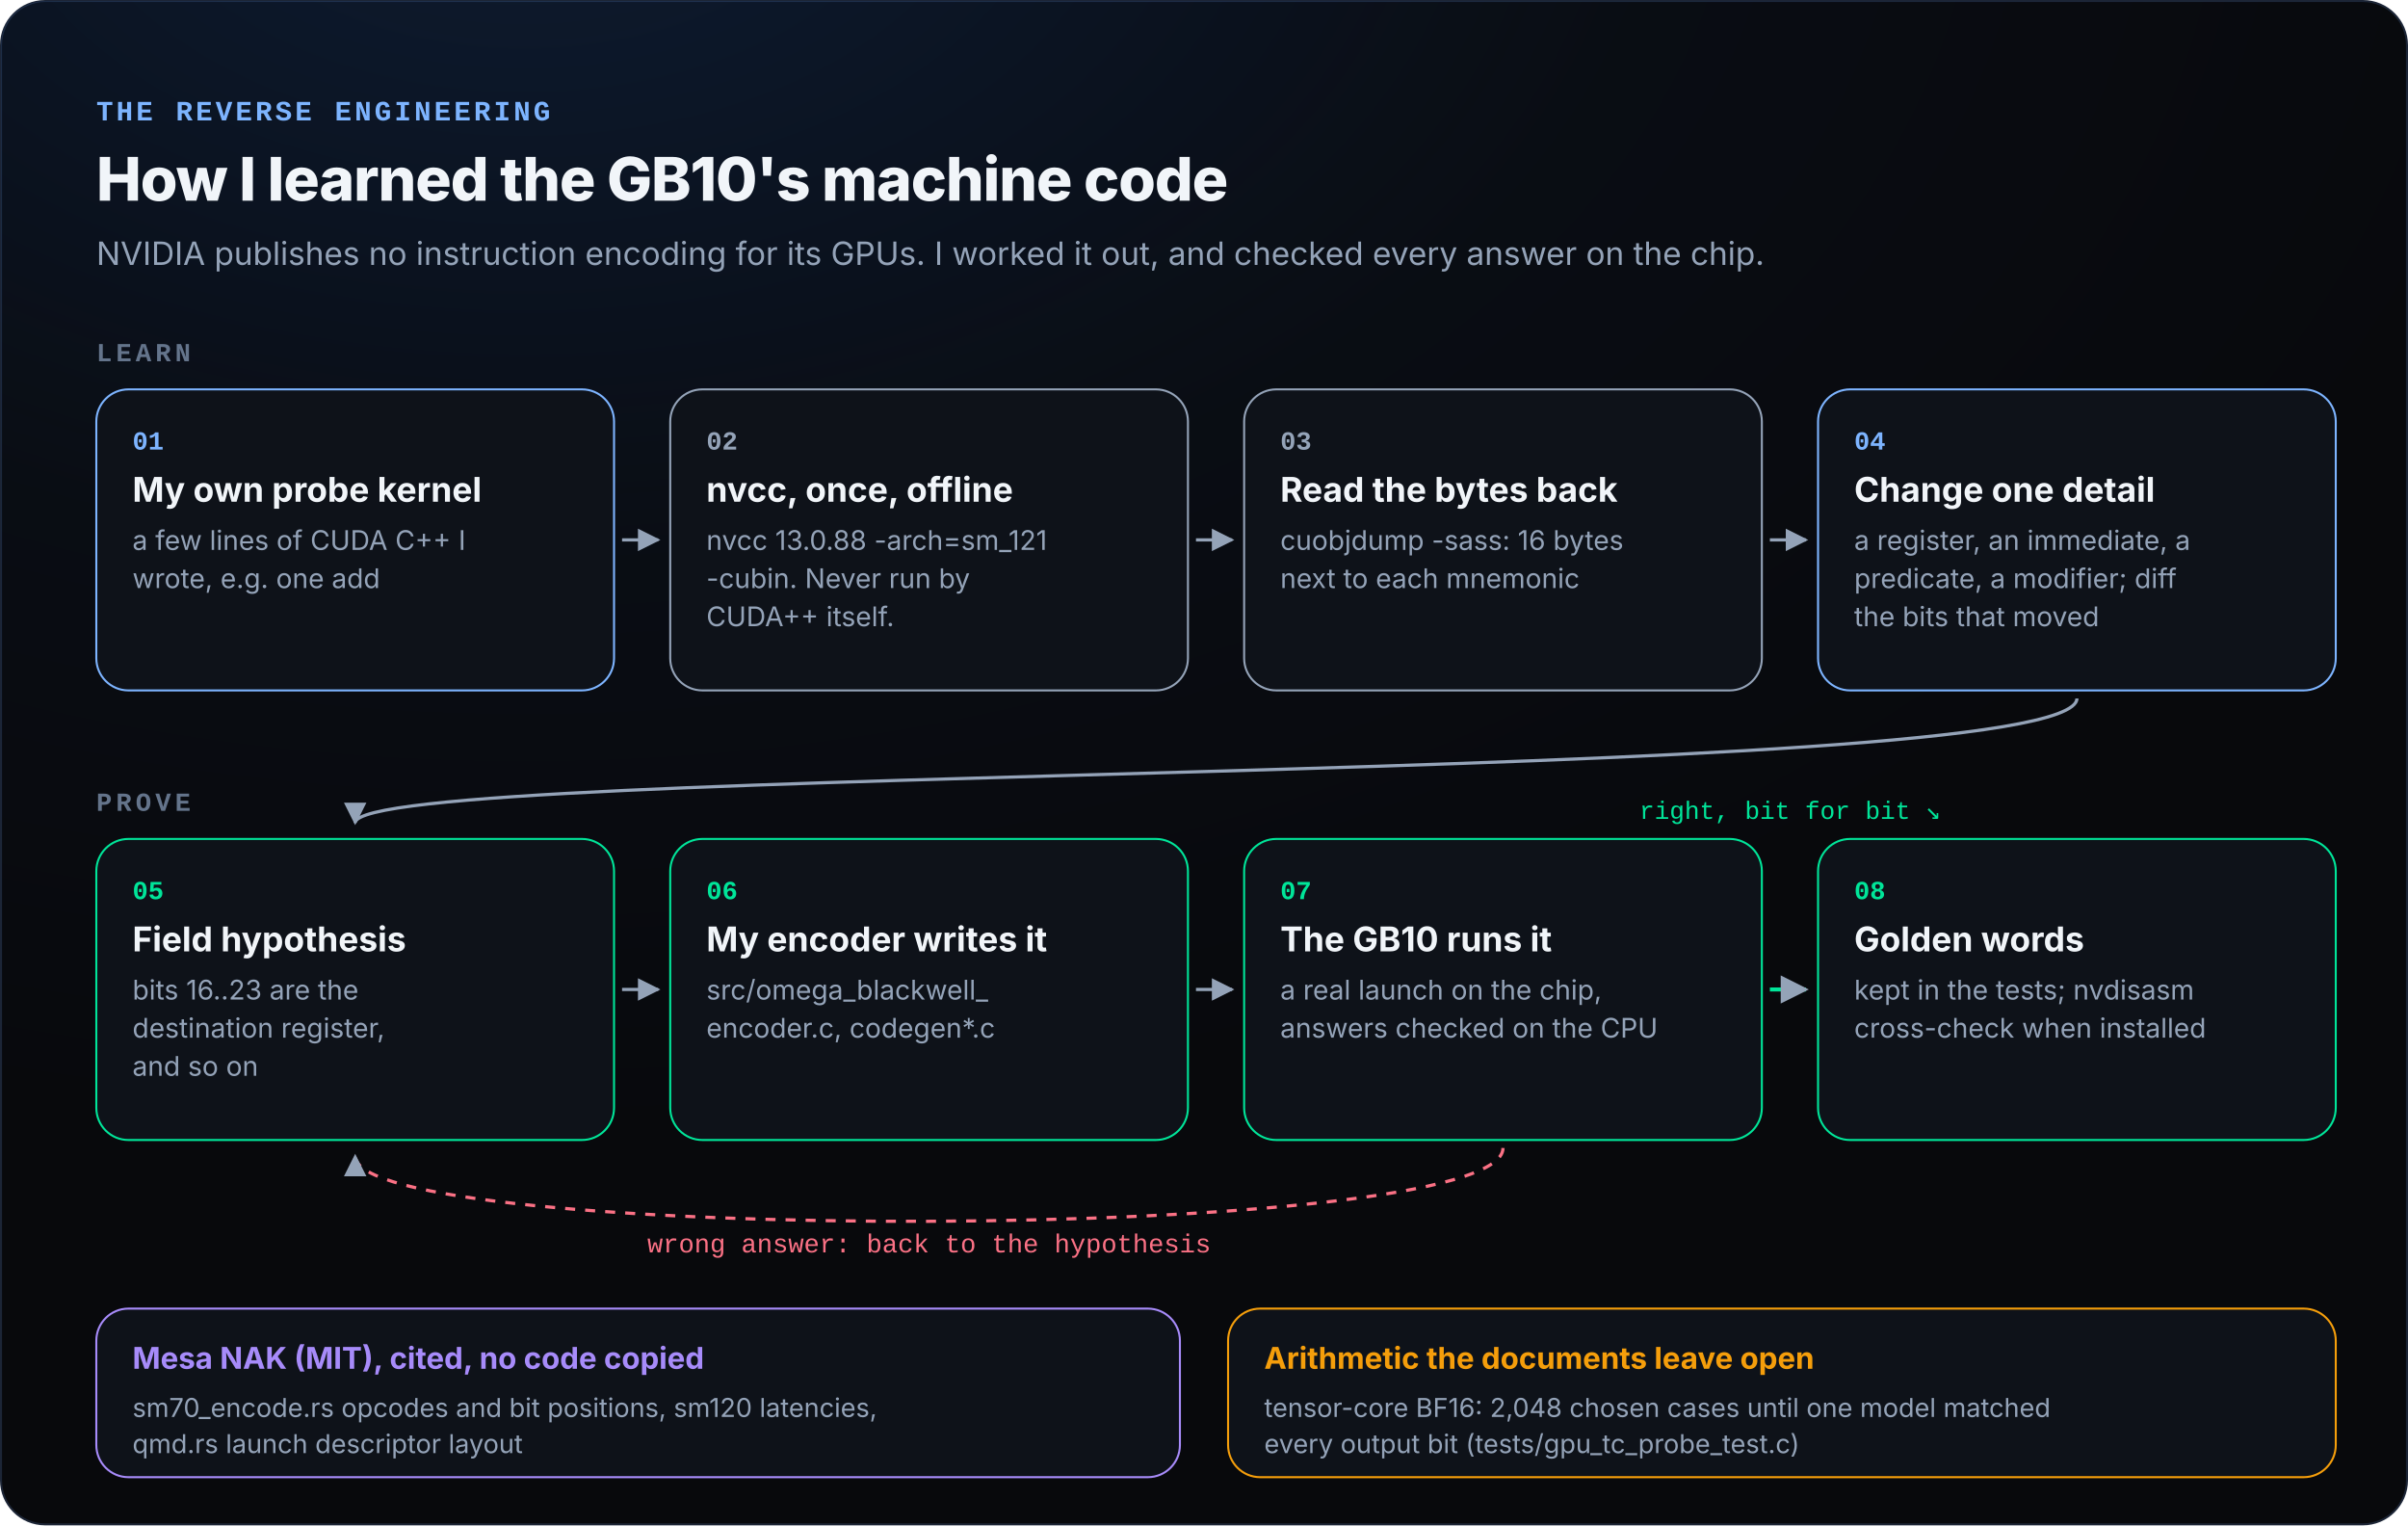
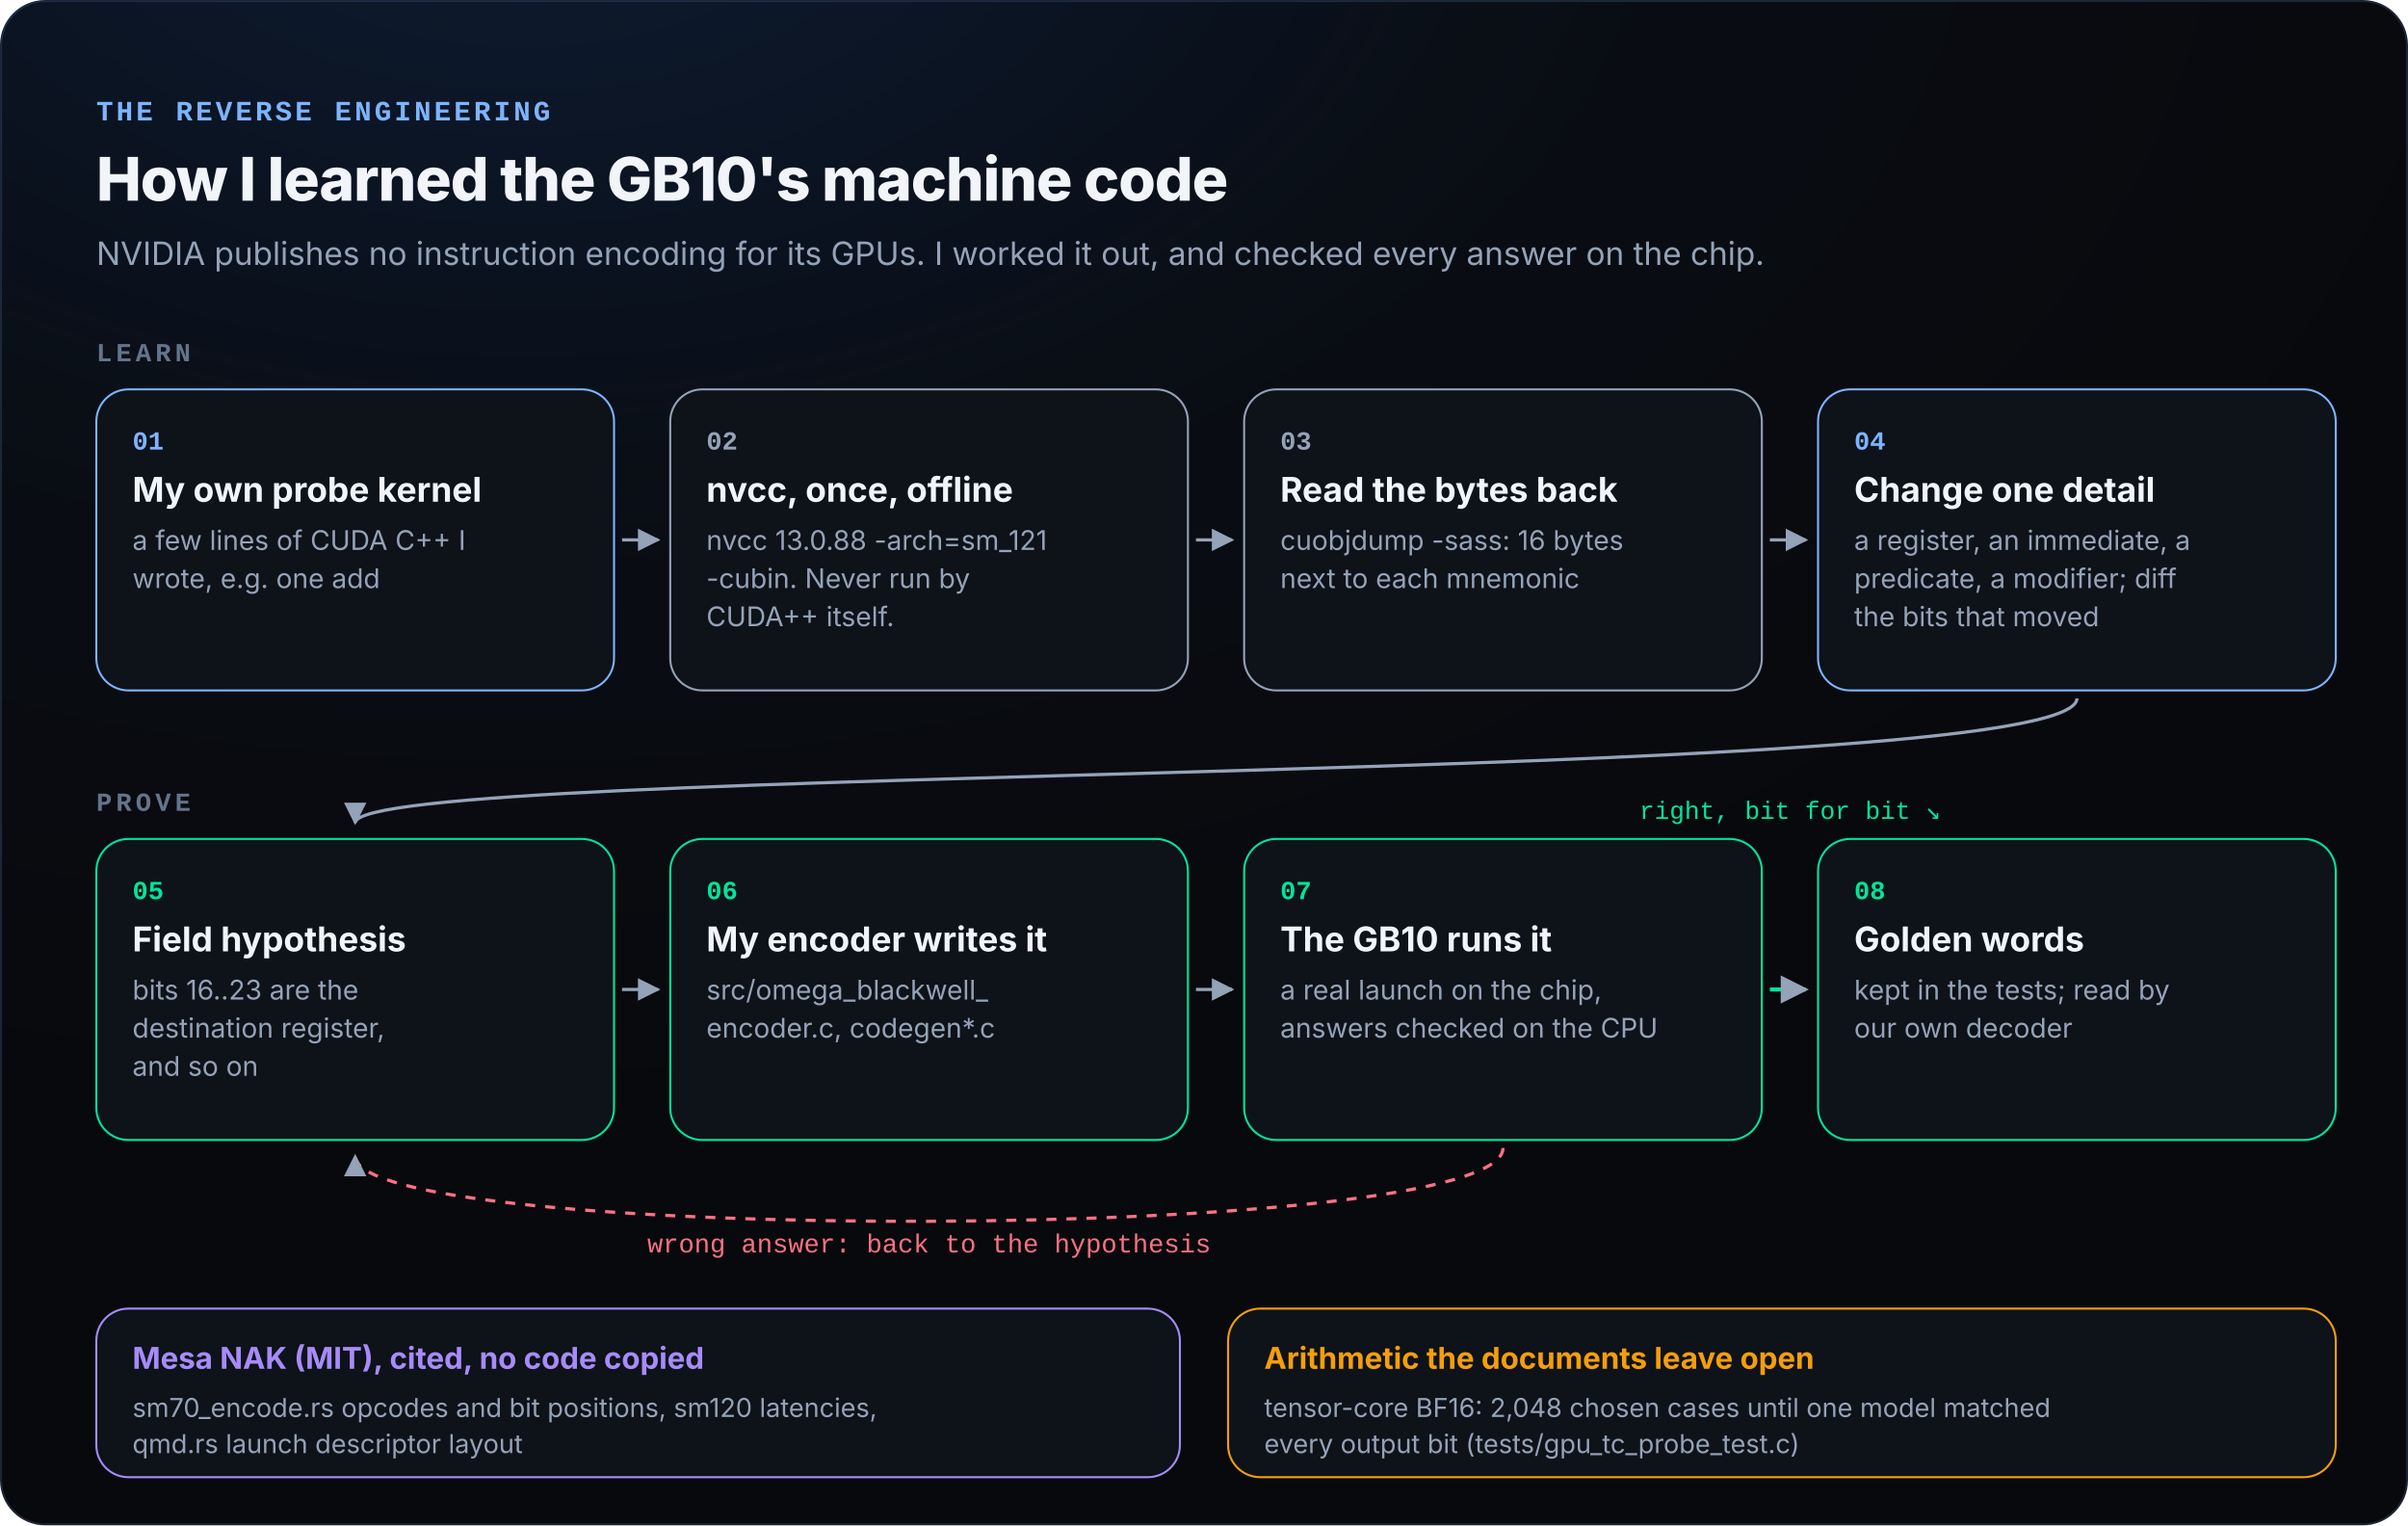
<svg xmlns="http://www.w3.org/2000/svg" width="1200" height="760" viewBox="0 0 1200 760" role="img" aria-labelledby="t d">
  <defs>
    <radialGradient id="glow" cx="22%" cy="-10%" r="85%">
      <stop offset="0" stop-color="#2d7ff9" stop-opacity="0.16" />
      <stop offset="0.55" stop-color="#2d7ff9" stop-opacity="0.03" />
      <stop offset="1" stop-color="#2d7ff9" stop-opacity="0" />
    </radialGradient>
    <radialGradient id="glow2" cx="92%" cy="8%" r="45%">
      <stop offset="0" stop-color="#00e599" stop-opacity="0.08" />
      <stop offset="1" stop-color="#00e599" stop-opacity="0" />
    </radialGradient>
    <marker id="arrow" viewBox="0 0 10 10" refX="9" refY="5" markerWidth="7" markerHeight="7" orient="auto-start-reverse">
      <path d="M0 0 L10 5 L0 10 z" fill="#94a3b8" />
    </marker>
  </defs>
  <rect x="0.5" y="0.5" width="1199.0" height="759.0" rx="22" fill="#08090c" stroke="#1c2536" stroke-width="1.0" />
  <rect x="0.5" y="0.5" width="1199.0" height="759.0" rx="22" fill="url(#glow)" stroke="none" stroke-width="1.0" />
  <text x="48.0" y="60.0" font-family="ui-monospace, SFMono-Regular, Menlo, Consolas, 'Liberation Mono', monospace" font-size="14" font-weight="600" fill="#7db4ff" text-anchor="start" letter-spacing="1.5">THE REVERSE ENGINEERING</text>
  <text x="48.0" y="100.0" font-family="Inter, ui-sans-serif, -apple-system, 'Segoe UI', Helvetica, Arial, sans-serif" font-size="30" font-weight="800" fill="#f1f5f9" text-anchor="start" letter-spacing="-0.5">How I learned the GB10's machine code</text>
  <text x="48.0" y="132.0" font-family="Inter, ui-sans-serif, -apple-system, 'Segoe UI', Helvetica, Arial, sans-serif" font-size="16" font-weight="400" fill="#94a3b8" text-anchor="start">NVIDIA publishes no instruction encoding for its GPUs. I worked it out, and checked every answer on the chip.</text>
  <text x="48.0" y="180.0" font-family="ui-monospace, SFMono-Regular, Menlo, Consolas, 'Liberation Mono', monospace" font-size="13" font-weight="700" fill="#64748b" text-anchor="start" letter-spacing="2">LEARN</text>
  <rect x="48.0" y="194.0" width="258.0" height="150.0" rx="16.0" fill="#0e1219" stroke="#7db4ff" stroke-width="1.0" />
  <text x="66.0" y="224.0" font-family="ui-monospace, SFMono-Regular, Menlo, Consolas, 'Liberation Mono', monospace" font-size="13" font-weight="700" fill="#7db4ff" text-anchor="start">01</text>
  <text x="66.0" y="250.0" font-family="Inter, ui-sans-serif, -apple-system, 'Segoe UI', Helvetica, Arial, sans-serif" font-size="17" font-weight="700" fill="#f1f5f9" text-anchor="start">My own probe kernel</text>
  <text x="66.0" y="274.0" font-family="Inter, ui-sans-serif, -apple-system, 'Segoe UI', Helvetica, Arial, sans-serif" font-size="13.5" font-weight="400" fill="#94a3b8" text-anchor="start">a few lines of CUDA C++ I</text>
  <text x="66.0" y="293.0" font-family="Inter, ui-sans-serif, -apple-system, 'Segoe UI', Helvetica, Arial, sans-serif" font-size="13.5" font-weight="400" fill="#94a3b8" text-anchor="start">wrote, e.g. one add</text>
  <rect x="334.0" y="194.0" width="258.0" height="150.0" rx="16.0" fill="#0e1219" stroke="#94a3b8" stroke-width="1.0" />
  <text x="352.0" y="224.0" font-family="ui-monospace, SFMono-Regular, Menlo, Consolas, 'Liberation Mono', monospace" font-size="13" font-weight="700" fill="#94a3b8" text-anchor="start">02</text>
  <text x="352.0" y="250.0" font-family="Inter, ui-sans-serif, -apple-system, 'Segoe UI', Helvetica, Arial, sans-serif" font-size="17" font-weight="700" fill="#f1f5f9" text-anchor="start">nvcc, once, offline</text>
  <text x="352.0" y="274.0" font-family="Inter, ui-sans-serif, -apple-system, 'Segoe UI', Helvetica, Arial, sans-serif" font-size="13.5" font-weight="400" fill="#94a3b8" text-anchor="start">nvcc 13.0.88 -arch=sm_121</text>
  <text x="352.0" y="293.0" font-family="Inter, ui-sans-serif, -apple-system, 'Segoe UI', Helvetica, Arial, sans-serif" font-size="13.5" font-weight="400" fill="#94a3b8" text-anchor="start">-cubin. Never run by</text>
  <text x="352.0" y="312.0" font-family="Inter, ui-sans-serif, -apple-system, 'Segoe UI', Helvetica, Arial, sans-serif" font-size="13.5" font-weight="400" fill="#94a3b8" text-anchor="start">CUDA++ itself.</text>
  <rect x="620.0" y="194.0" width="258.0" height="150.0" rx="16.0" fill="#0e1219" stroke="#94a3b8" stroke-width="1.0" />
  <text x="638.0" y="224.0" font-family="ui-monospace, SFMono-Regular, Menlo, Consolas, 'Liberation Mono', monospace" font-size="13" font-weight="700" fill="#94a3b8" text-anchor="start">03</text>
  <text x="638.0" y="250.0" font-family="Inter, ui-sans-serif, -apple-system, 'Segoe UI', Helvetica, Arial, sans-serif" font-size="17" font-weight="700" fill="#f1f5f9" text-anchor="start">Read the bytes back</text>
  <text x="638.0" y="274.0" font-family="Inter, ui-sans-serif, -apple-system, 'Segoe UI', Helvetica, Arial, sans-serif" font-size="13.5" font-weight="400" fill="#94a3b8" text-anchor="start">cuobjdump -sass: 16 bytes</text>
  <text x="638.0" y="293.0" font-family="Inter, ui-sans-serif, -apple-system, 'Segoe UI', Helvetica, Arial, sans-serif" font-size="13.5" font-weight="400" fill="#94a3b8" text-anchor="start">next to each mnemonic</text>
  <rect x="906.0" y="194.0" width="258.0" height="150.0" rx="16.0" fill="#0e1219" stroke="#7db4ff" stroke-width="1.0" />
  <text x="924.0" y="224.0" font-family="ui-monospace, SFMono-Regular, Menlo, Consolas, 'Liberation Mono', monospace" font-size="13" font-weight="700" fill="#7db4ff" text-anchor="start">04</text>
  <text x="924.0" y="250.0" font-family="Inter, ui-sans-serif, -apple-system, 'Segoe UI', Helvetica, Arial, sans-serif" font-size="17" font-weight="700" fill="#f1f5f9" text-anchor="start">Change one detail</text>
  <text x="924.0" y="274.0" font-family="Inter, ui-sans-serif, -apple-system, 'Segoe UI', Helvetica, Arial, sans-serif" font-size="13.5" font-weight="400" fill="#94a3b8" text-anchor="start">a register, an immediate, a</text>
  <text x="924.0" y="293.0" font-family="Inter, ui-sans-serif, -apple-system, 'Segoe UI', Helvetica, Arial, sans-serif" font-size="13.5" font-weight="400" fill="#94a3b8" text-anchor="start">predicate, a modifier; diff</text>
  <text x="924.0" y="312.0" font-family="Inter, ui-sans-serif, -apple-system, 'Segoe UI', Helvetica, Arial, sans-serif" font-size="13.5" font-weight="400" fill="#94a3b8" text-anchor="start">the bits that moved</text>
  <line x1="310.0" y1="269.0" x2="328.0" y2="269.0" stroke="#94a3b8" stroke-width="1.6" marker-end="url(#arrow)" />
  <line x1="596.0" y1="269.0" x2="614.0" y2="269.0" stroke="#94a3b8" stroke-width="1.6" marker-end="url(#arrow)" />
  <line x1="882.0" y1="269.0" x2="900.0" y2="269.0" stroke="#94a3b8" stroke-width="1.6" marker-end="url(#arrow)" />
  <text x="48.0" y="404.0" font-family="ui-monospace, SFMono-Regular, Menlo, Consolas, 'Liberation Mono', monospace" font-size="13" font-weight="700" fill="#64748b" text-anchor="start" letter-spacing="2">PROVE</text>
  <rect x="48.0" y="418.0" width="258.0" height="150.0" rx="16.0" fill="#0e1219" stroke="#00e599" stroke-width="1.0" />
  <text x="66.0" y="448.0" font-family="ui-monospace, SFMono-Regular, Menlo, Consolas, 'Liberation Mono', monospace" font-size="13" font-weight="700" fill="#00e599" text-anchor="start">05</text>
  <text x="66.0" y="474.0" font-family="Inter, ui-sans-serif, -apple-system, 'Segoe UI', Helvetica, Arial, sans-serif" font-size="17" font-weight="700" fill="#f1f5f9" text-anchor="start">Field hypothesis</text>
  <text x="66.0" y="498.0" font-family="Inter, ui-sans-serif, -apple-system, 'Segoe UI', Helvetica, Arial, sans-serif" font-size="13.5" font-weight="400" fill="#94a3b8" text-anchor="start">bits 16..23 are the</text>
  <text x="66.0" y="517.0" font-family="Inter, ui-sans-serif, -apple-system, 'Segoe UI', Helvetica, Arial, sans-serif" font-size="13.5" font-weight="400" fill="#94a3b8" text-anchor="start">destination register,</text>
  <text x="66.0" y="536.0" font-family="Inter, ui-sans-serif, -apple-system, 'Segoe UI', Helvetica, Arial, sans-serif" font-size="13.5" font-weight="400" fill="#94a3b8" text-anchor="start">and so on</text>
  <rect x="334.0" y="418.0" width="258.0" height="150.0" rx="16.0" fill="#0e1219" stroke="#00e599" stroke-width="1.0" />
  <text x="352.0" y="448.0" font-family="ui-monospace, SFMono-Regular, Menlo, Consolas, 'Liberation Mono', monospace" font-size="13" font-weight="700" fill="#00e599" text-anchor="start">06</text>
  <text x="352.0" y="474.0" font-family="Inter, ui-sans-serif, -apple-system, 'Segoe UI', Helvetica, Arial, sans-serif" font-size="17" font-weight="700" fill="#f1f5f9" text-anchor="start">My encoder writes it</text>
  <text x="352.0" y="498.0" font-family="Inter, ui-sans-serif, -apple-system, 'Segoe UI', Helvetica, Arial, sans-serif" font-size="13.5" font-weight="400" fill="#94a3b8" text-anchor="start">src/omega_blackwell_</text>
  <text x="352.0" y="517.0" font-family="Inter, ui-sans-serif, -apple-system, 'Segoe UI', Helvetica, Arial, sans-serif" font-size="13.5" font-weight="400" fill="#94a3b8" text-anchor="start">encoder.c, codegen*.c</text>
  <rect x="620.0" y="418.0" width="258.0" height="150.0" rx="16.0" fill="#0e1219" stroke="#00e599" stroke-width="1.0" />
  <text x="638.0" y="448.0" font-family="ui-monospace, SFMono-Regular, Menlo, Consolas, 'Liberation Mono', monospace" font-size="13" font-weight="700" fill="#00e599" text-anchor="start">07</text>
  <text x="638.0" y="474.0" font-family="Inter, ui-sans-serif, -apple-system, 'Segoe UI', Helvetica, Arial, sans-serif" font-size="17" font-weight="700" fill="#f1f5f9" text-anchor="start">The GB10 runs it</text>
  <text x="638.0" y="498.0" font-family="Inter, ui-sans-serif, -apple-system, 'Segoe UI', Helvetica, Arial, sans-serif" font-size="13.5" font-weight="400" fill="#94a3b8" text-anchor="start">a real launch on the chip,</text>
  <text x="638.0" y="517.0" font-family="Inter, ui-sans-serif, -apple-system, 'Segoe UI', Helvetica, Arial, sans-serif" font-size="13.5" font-weight="400" fill="#94a3b8" text-anchor="start">answers checked on the CPU</text>
  <rect x="906.0" y="418.0" width="258.0" height="150.0" rx="16.0" fill="#0e1219" stroke="#00e599" stroke-width="1.0" />
  <text x="924.0" y="448.0" font-family="ui-monospace, SFMono-Regular, Menlo, Consolas, 'Liberation Mono', monospace" font-size="13" font-weight="700" fill="#00e599" text-anchor="start">08</text>
  <text x="924.0" y="474.0" font-family="Inter, ui-sans-serif, -apple-system, 'Segoe UI', Helvetica, Arial, sans-serif" font-size="17" font-weight="700" fill="#f1f5f9" text-anchor="start">Golden words</text>
-   <text x="924.0" y="498.0" font-family="Inter, ui-sans-serif, -apple-system, 'Segoe UI', Helvetica, Arial, sans-serif" font-size="13.5" font-weight="400" fill="#94a3b8" text-anchor="start">kept in the tests; nvdisasm</text>
-   <text x="924.0" y="517.0" font-family="Inter, ui-sans-serif, -apple-system, 'Segoe UI', Helvetica, Arial, sans-serif" font-size="13.5" font-weight="400" fill="#94a3b8" text-anchor="start">cross-check when installed</text>
+   <text x="924.0" y="498.0" font-family="Inter, ui-sans-serif, -apple-system, 'Segoe UI', Helvetica, Arial, sans-serif" font-size="13.5" font-weight="400" fill="#94a3b8" text-anchor="start">kept in the tests; read by</text>
+   <text x="924.0" y="517.0" font-family="Inter, ui-sans-serif, -apple-system, 'Segoe UI', Helvetica, Arial, sans-serif" font-size="13.5" font-weight="400" fill="#94a3b8" text-anchor="start">our own decoder</text>
  <path d="M1035.0 348 C 1035.0 392, 177 380, 177 410" stroke="#94a3b8" stroke-width="1.6" fill="none" marker-end="url(#arrow)" />
  <line x1="310.0" y1="493.0" x2="328.0" y2="493.0" stroke="#94a3b8" stroke-width="1.6" marker-end="url(#arrow)" />
  <line x1="596.0" y1="493.0" x2="614.0" y2="493.0" stroke="#94a3b8" stroke-width="1.6" marker-end="url(#arrow)" />
  <line x1="882.0" y1="493.0" x2="900.0" y2="493.0" stroke="#00e599" stroke-width="2" marker-end="url(#arrow)" />
  <text x="892.0" y="408.0" font-family="ui-monospace, SFMono-Regular, Menlo, Consolas, 'Liberation Mono', monospace" font-size="12.5" font-weight="400" fill="#00e599" text-anchor="middle">right, bit for bit ↘</text>
  <path d="M749 572 C 749 620, 177 620, 177 576" stroke="#fb7185" stroke-width="1.6" fill="none" marker-end="url(#arrow)" stroke-dasharray="5 5" />
  <text x="463.0" y="624.0" font-family="ui-monospace, SFMono-Regular, Menlo, Consolas, 'Liberation Mono', monospace" font-size="13" font-weight="400" fill="#fb7185" text-anchor="middle">wrong answer: back to the hypothesis</text>
  <rect x="48.0" y="652.0" width="540.0" height="84.0" rx="16.0" fill="#0e1219" stroke="#a78bfa" stroke-width="1.0" />
  <text x="66.0" y="682.0" font-family="Inter, ui-sans-serif, -apple-system, 'Segoe UI', Helvetica, Arial, sans-serif" font-size="15" font-weight="700" fill="#a78bfa" text-anchor="start">Mesa NAK (MIT), cited, no code copied</text>
  <text x="66.0" y="706.0" font-family="Inter, ui-sans-serif, -apple-system, 'Segoe UI', Helvetica, Arial, sans-serif" font-size="13" font-weight="400" fill="#94a3b8" text-anchor="start">sm70_encode.rs opcodes and bit positions, sm120 latencies,</text>
  <text x="66.0" y="724.0" font-family="Inter, ui-sans-serif, -apple-system, 'Segoe UI', Helvetica, Arial, sans-serif" font-size="13" font-weight="400" fill="#94a3b8" text-anchor="start">qmd.rs launch descriptor layout</text>
  <rect x="612.0" y="652.0" width="552.0" height="84.0" rx="16.0" fill="#0e1219" stroke="#f59e0b" stroke-width="1.0" />
  <text x="630.0" y="682.0" font-family="Inter, ui-sans-serif, -apple-system, 'Segoe UI', Helvetica, Arial, sans-serif" font-size="15" font-weight="700" fill="#f59e0b" text-anchor="start">Arithmetic the documents leave open</text>
  <text x="630.0" y="706.0" font-family="Inter, ui-sans-serif, -apple-system, 'Segoe UI', Helvetica, Arial, sans-serif" font-size="13" font-weight="400" fill="#94a3b8" text-anchor="start">tensor-core BF16: 2,048 chosen cases until one model matched</text>
  <text x="630.0" y="724.0" font-family="Inter, ui-sans-serif, -apple-system, 'Segoe UI', Helvetica, Arial, sans-serif" font-size="13" font-weight="400" fill="#94a3b8" text-anchor="start">every output bit (tests/gpu_tc_probe_test.c)</text>
</svg>
